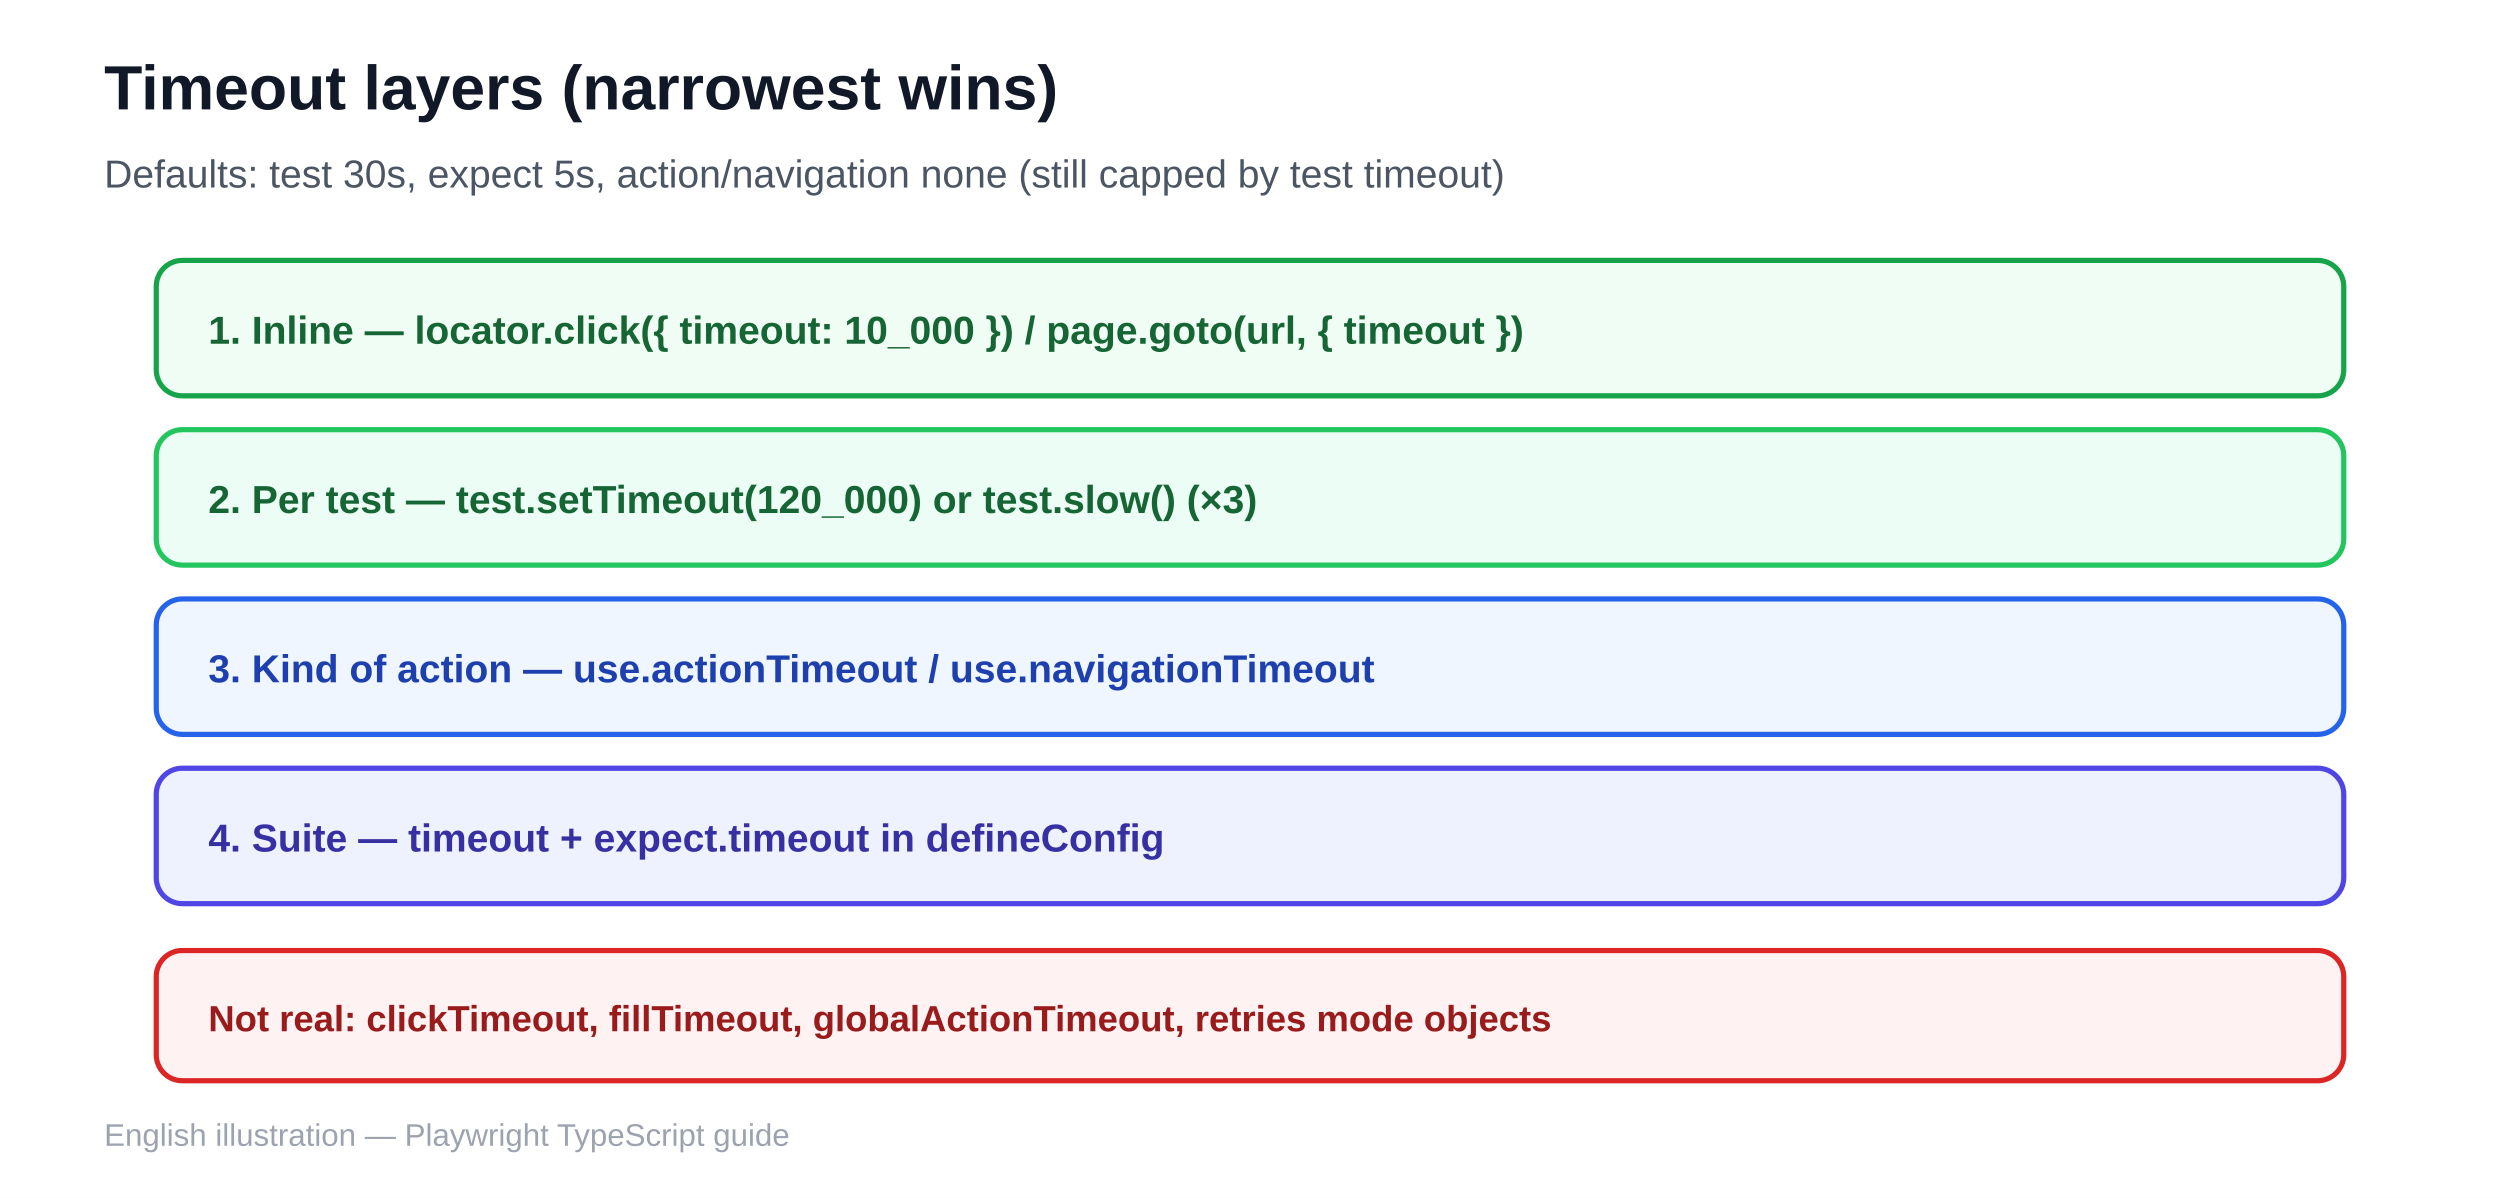
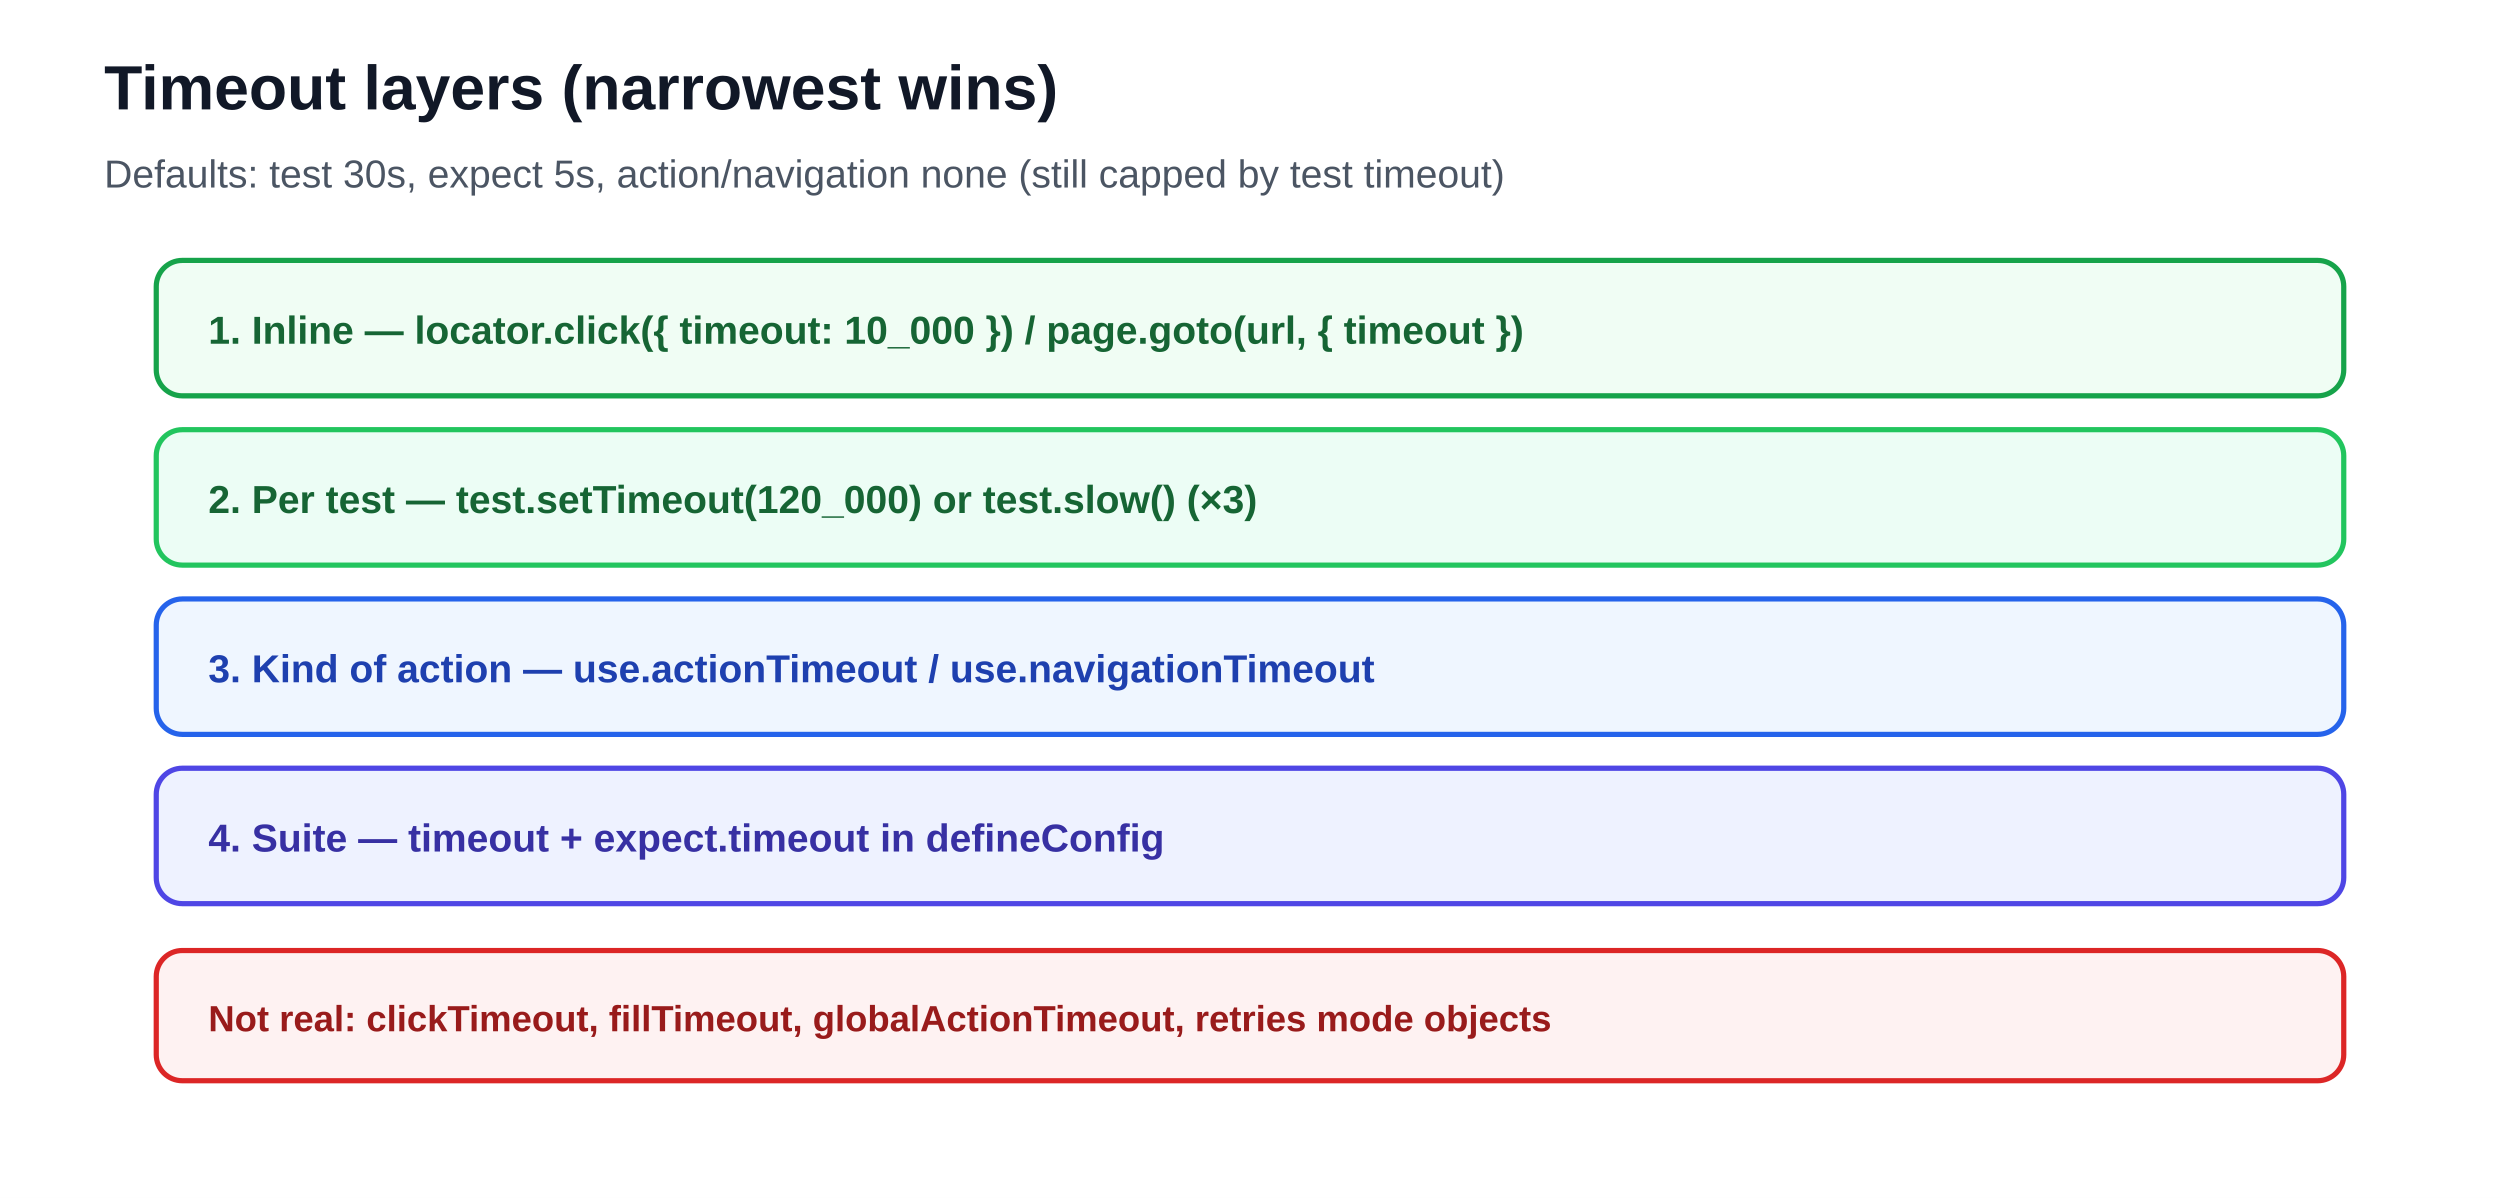
<svg xmlns="http://www.w3.org/2000/svg" width="960" height="460" viewBox="0 0 960 460" role="img" aria-label="Playwright timeout layers narrowest wins">
  <rect width="960" height="460" fill="#ffffff" />
  <text x="40" y="42" fill="#111827" font-family="Segoe UI, Arial, sans-serif" font-size="24" font-weight="700">Timeout layers (narrowest wins)</text>
  <text x="40" y="72" fill="#4b5563" font-family="Segoe UI, Arial, sans-serif" font-size="15">Defaults: test 30s, expect 5s, action/navigation none (still capped by test timeout)</text>
  <rect x="60" y="100" width="840" height="52" rx="10" fill="#f0fdf4" stroke="#16a34a" stroke-width="2" />
  <text x="80" y="132" fill="#166534" font-family="Segoe UI, Arial, sans-serif" font-size="15" font-weight="600">1. Inline — locator.click({ timeout: 10_000 }) / page.goto(url, { timeout })</text>
  <rect x="60" y="165" width="840" height="52" rx="10" fill="#ecfdf5" stroke="#22c55e" stroke-width="2" />
  <text x="80" y="197" fill="#166534" font-family="Segoe UI, Arial, sans-serif" font-size="15" font-weight="600">2. Per test — test.setTimeout(120_000) or test.slow() (×3)</text>
  <rect x="60" y="230" width="840" height="52" rx="10" fill="#eff6ff" stroke="#2563eb" stroke-width="2" />
  <text x="80" y="262" fill="#1e40af" font-family="Segoe UI, Arial, sans-serif" font-size="15" font-weight="600">3. Kind of action — use.actionTimeout / use.navigationTimeout</text>
  <rect x="60" y="295" width="840" height="52" rx="10" fill="#eef2ff" stroke="#4f46e5" stroke-width="2" />
  <text x="80" y="327" fill="#3730a3" font-family="Segoe UI, Arial, sans-serif" font-size="15" font-weight="600">4. Suite — timeout + expect.timeout in defineConfig</text>
  <rect x="60" y="365" width="840" height="50" rx="10" fill="#fef2f2" stroke="#dc2626" stroke-width="2" />
  <text x="80" y="396" fill="#991b1b" font-family="Segoe UI, Arial, sans-serif" font-size="14" font-weight="600">Not real: clickTimeout, fillTimeout, globalActionTimeout, retries mode objects</text>
-   <text x="40" y="440" fill="#9ca3af" font-family="Segoe UI, Arial, sans-serif" font-size="12">English illustration — Playwright TypeScript guide</text>
</svg>
